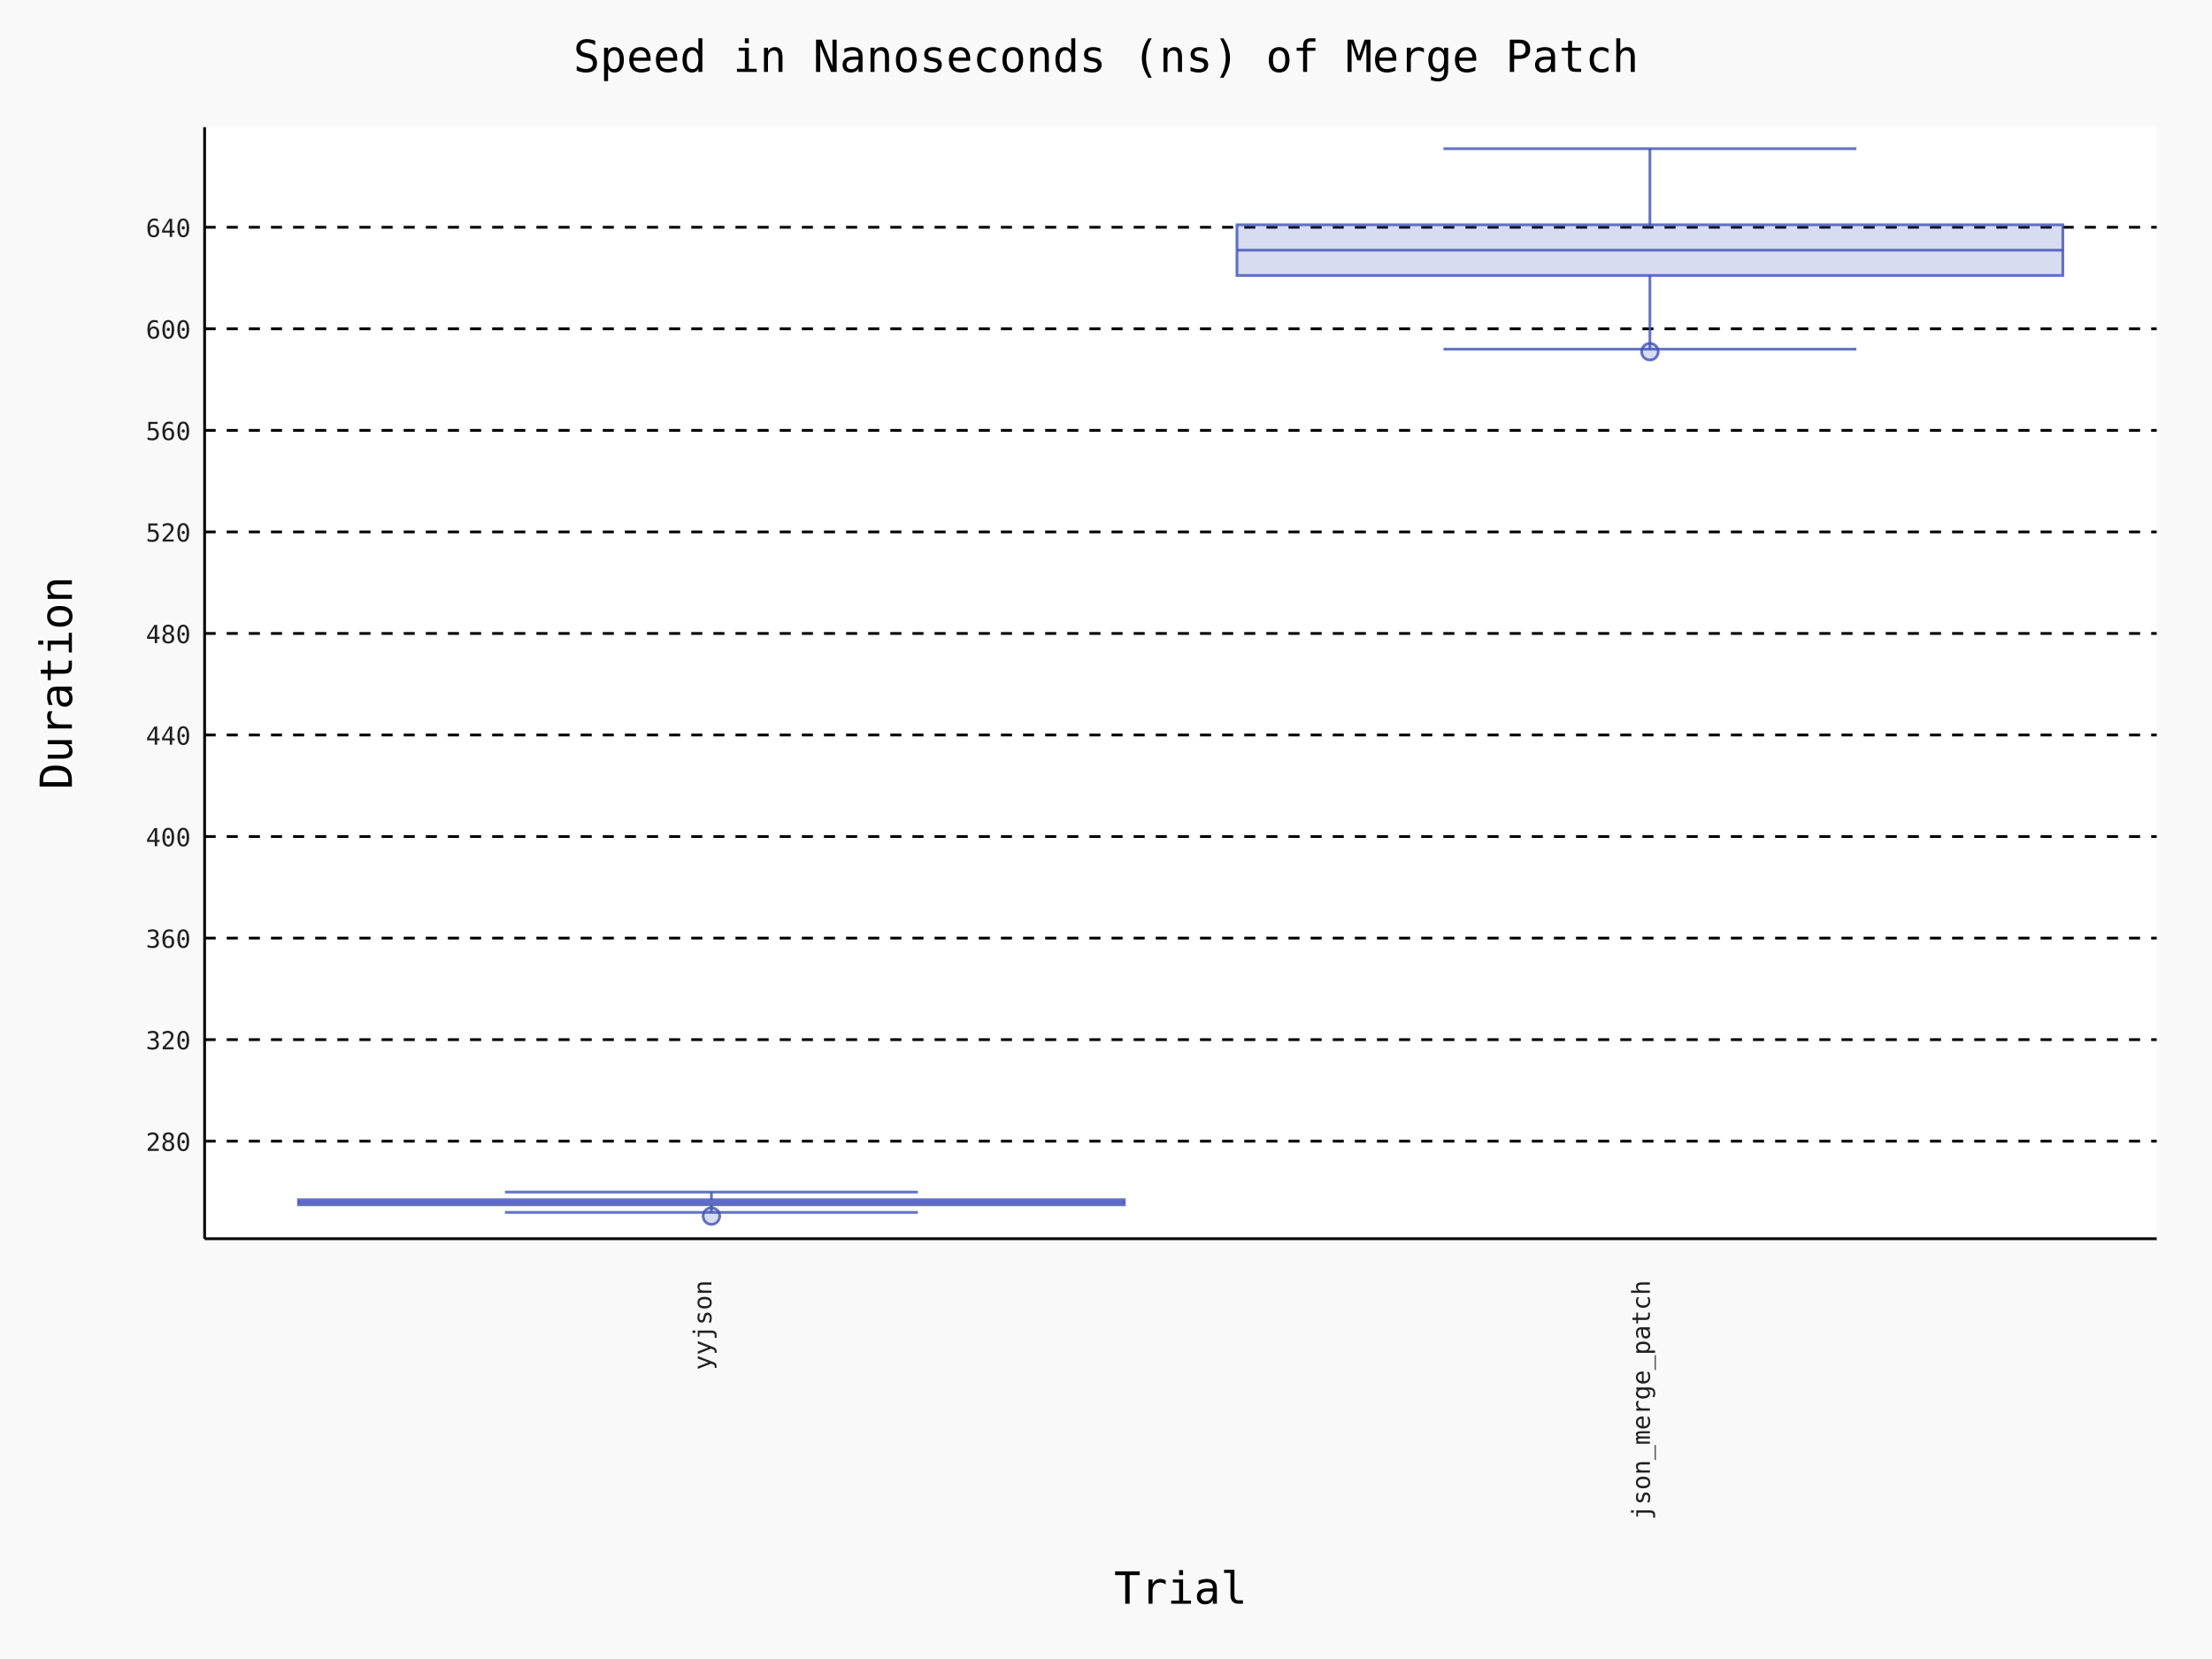
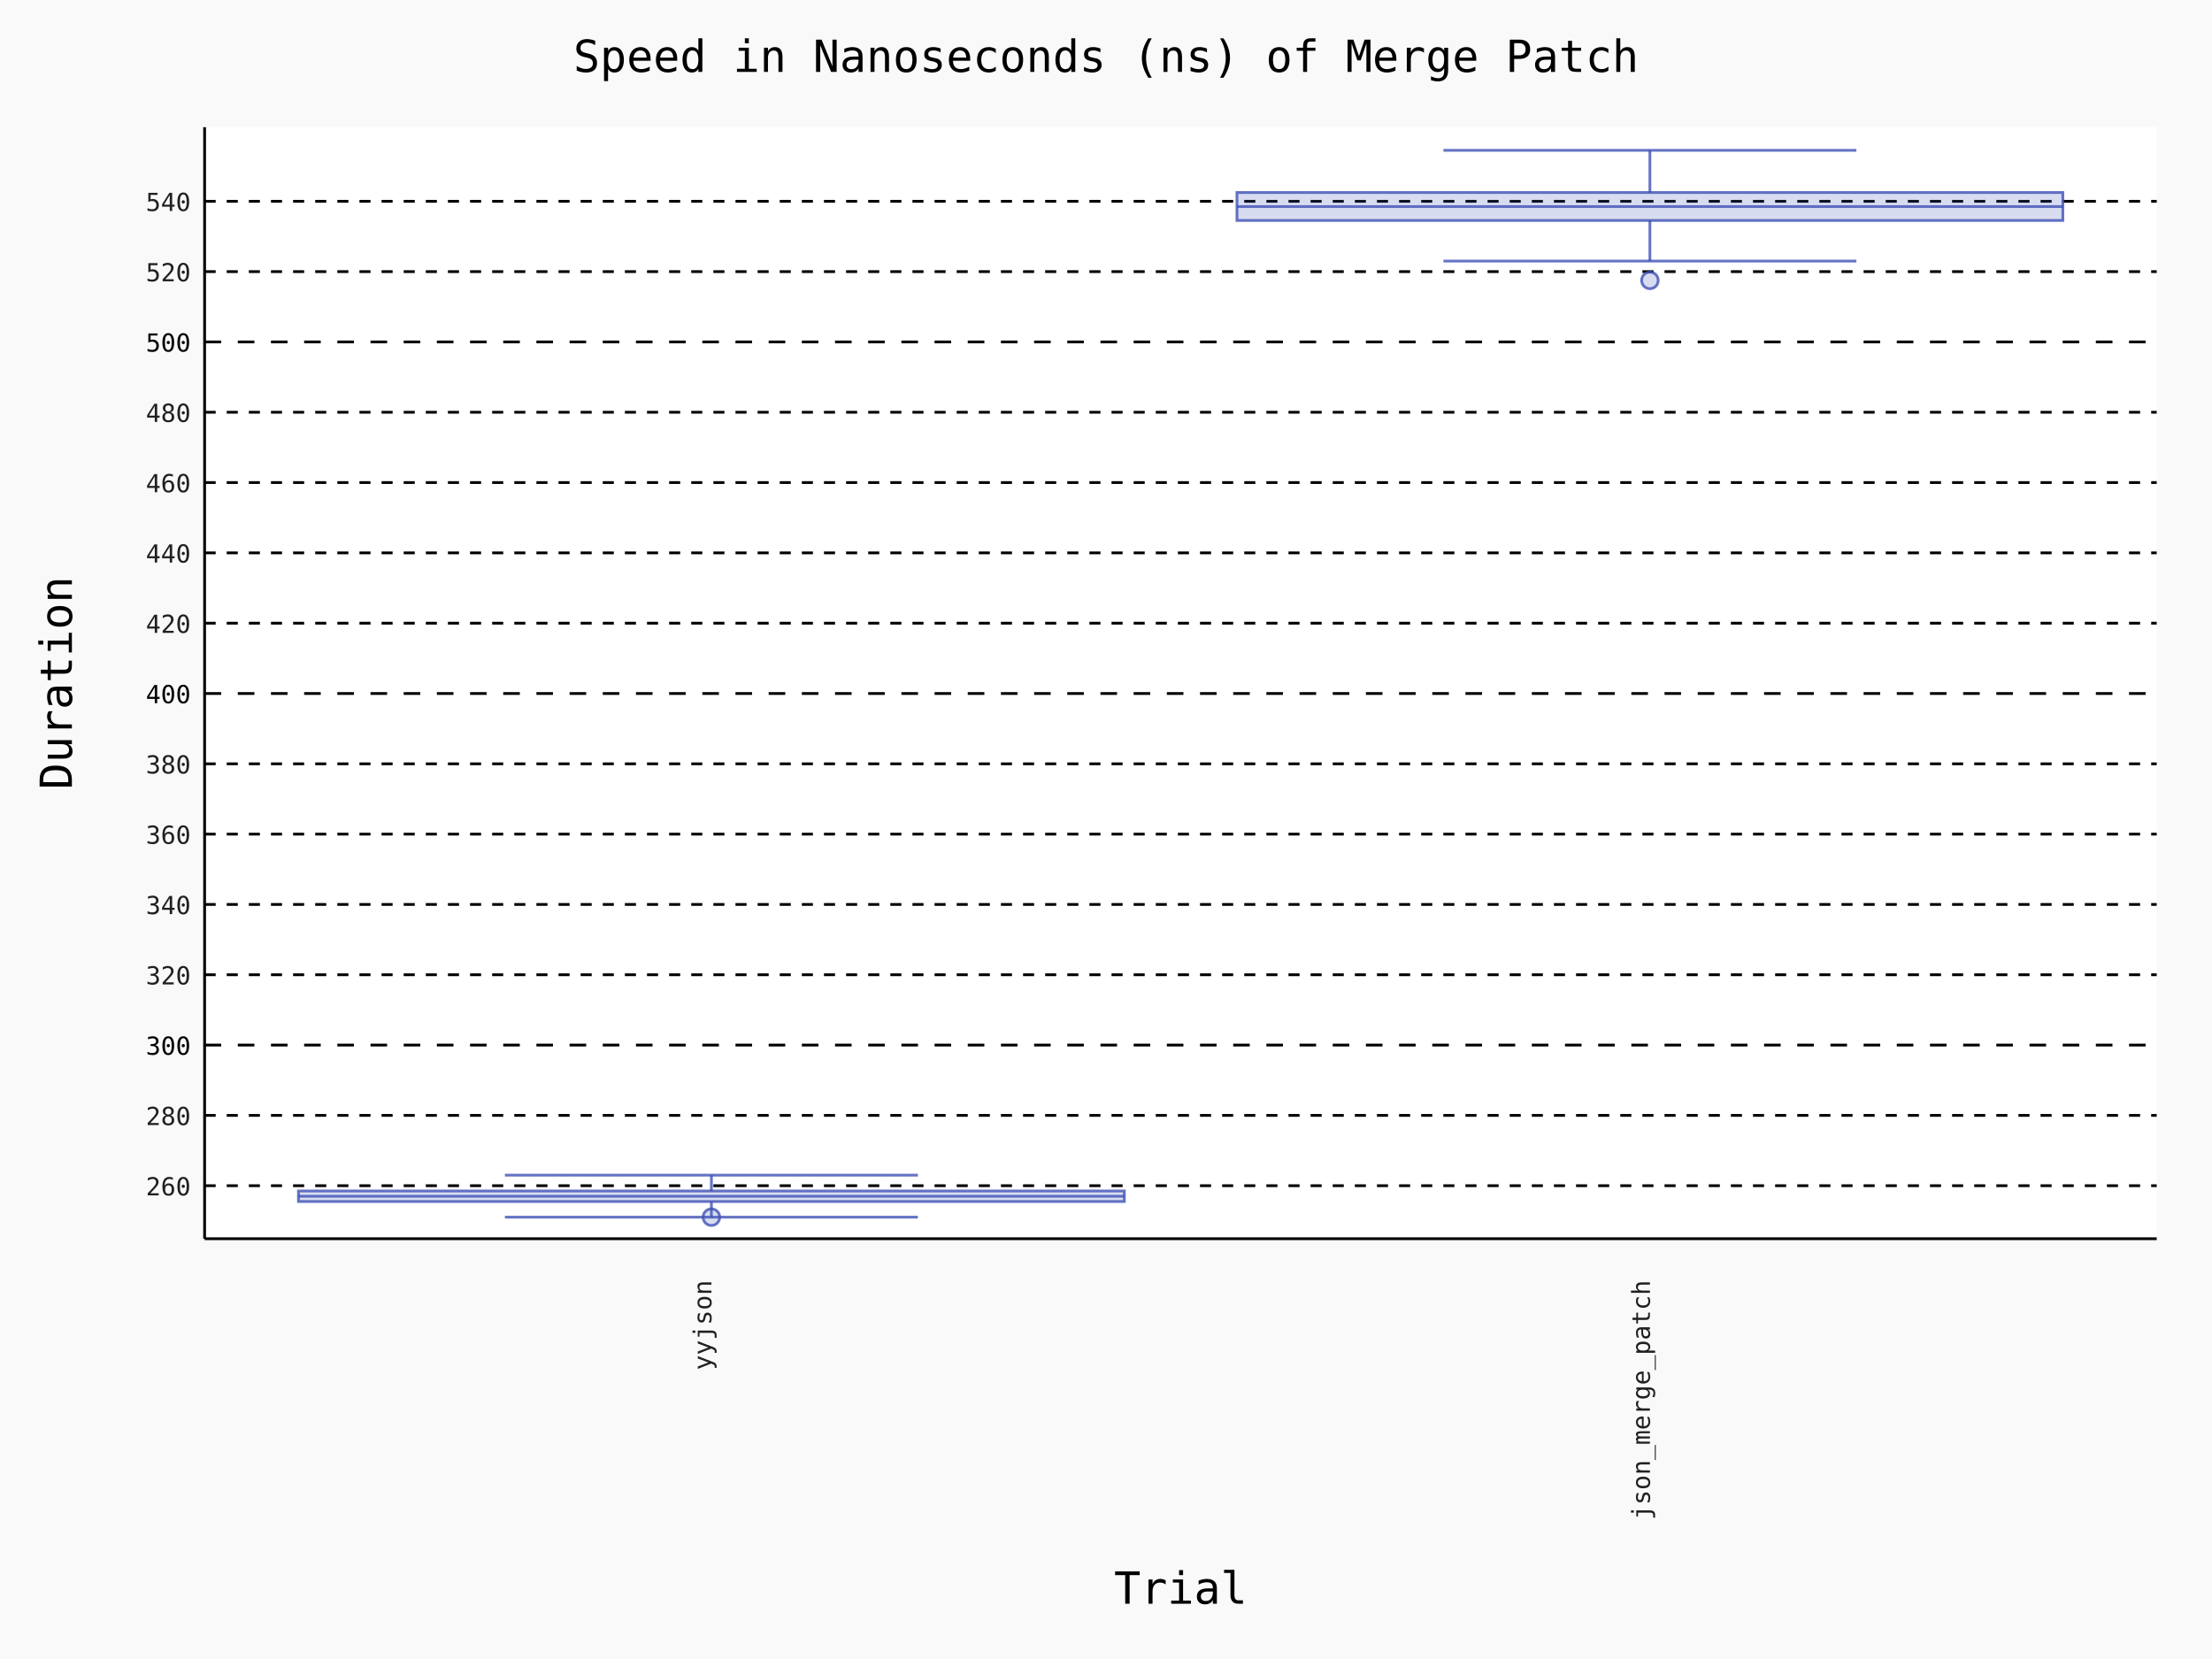
- <svg xmlns="http://www.w3.org/2000/svg" id="chart-8d850774-7b9b-46fb-8706-b9656c9a74ce" class="pygal-chart" viewBox="0 0 800 600">
+ <svg xmlns="http://www.w3.org/2000/svg" id="chart-bd28d817-124b-4af9-9bc3-6675206c16df" class="pygal-chart" viewBox="0 0 800 600">
  <defs>
-     <style type="text/css">#chart-8d850774-7b9b-46fb-8706-b9656c9a74ce{-webkit-user-select:none;-webkit-font-smoothing:antialiased;font-family:Consolas,"Deja Vu Sans Mono","Bitstream Vera Sans Mono","Courier New",monospace}#chart-8d850774-7b9b-46fb-8706-b9656c9a74ce .title{font-family:Consolas,"Deja Vu Sans Mono","Bitstream Vera Sans Mono","Courier New",monospace;font-size:16px}#chart-8d850774-7b9b-46fb-8706-b9656c9a74ce .legends .legend text{font-family:Consolas,"Deja Vu Sans Mono","Bitstream Vera Sans Mono","Courier New",monospace;font-size:14px}#chart-8d850774-7b9b-46fb-8706-b9656c9a74ce .axis text{font-family:Consolas,"Deja Vu Sans Mono","Bitstream Vera Sans Mono","Courier New",monospace;font-size:10px}#chart-8d850774-7b9b-46fb-8706-b9656c9a74ce .axis text.major{font-family:Consolas,"Deja Vu Sans Mono","Bitstream Vera Sans Mono","Courier New",monospace;font-size:10px}#chart-8d850774-7b9b-46fb-8706-b9656c9a74ce .text-overlay text.value{font-family:Consolas,"Deja Vu Sans Mono","Bitstream Vera Sans Mono","Courier New",monospace;font-size:16px}#chart-8d850774-7b9b-46fb-8706-b9656c9a74ce .text-overlay text.label{font-family:Consolas,"Deja Vu Sans Mono","Bitstream Vera Sans Mono","Courier New",monospace;font-size:10px}#chart-8d850774-7b9b-46fb-8706-b9656c9a74ce .tooltip{font-family:Consolas,"Deja Vu Sans Mono","Bitstream Vera Sans Mono","Courier New",monospace;font-size:14px}#chart-8d850774-7b9b-46fb-8706-b9656c9a74ce text.no_data{font-family:Consolas,"Deja Vu Sans Mono","Bitstream Vera Sans Mono","Courier New",monospace;font-size:64px}
- #chart-8d850774-7b9b-46fb-8706-b9656c9a74ce{background-color:rgba(249,249,249,1)}#chart-8d850774-7b9b-46fb-8706-b9656c9a74ce path,#chart-8d850774-7b9b-46fb-8706-b9656c9a74ce line,#chart-8d850774-7b9b-46fb-8706-b9656c9a74ce rect,#chart-8d850774-7b9b-46fb-8706-b9656c9a74ce circle{-webkit-transition:150ms;-moz-transition:150ms;transition:150ms}#chart-8d850774-7b9b-46fb-8706-b9656c9a74ce .graph &gt; .background{fill:rgba(249,249,249,1)}#chart-8d850774-7b9b-46fb-8706-b9656c9a74ce .plot &gt; .background{fill:rgba(255,255,255,1)}#chart-8d850774-7b9b-46fb-8706-b9656c9a74ce .graph{fill:rgba(0,0,0,.87)}#chart-8d850774-7b9b-46fb-8706-b9656c9a74ce text.no_data{fill:rgba(0,0,0,1)}#chart-8d850774-7b9b-46fb-8706-b9656c9a74ce .title{fill:rgba(0,0,0,1)}#chart-8d850774-7b9b-46fb-8706-b9656c9a74ce .legends .legend text{fill:rgba(0,0,0,.87)}#chart-8d850774-7b9b-46fb-8706-b9656c9a74ce .legends .legend:hover text{fill:rgba(0,0,0,1)}#chart-8d850774-7b9b-46fb-8706-b9656c9a74ce .axis .line{stroke:rgba(0,0,0,1)}#chart-8d850774-7b9b-46fb-8706-b9656c9a74ce .axis .guide.line{stroke:rgba(0,0,0,.54)}#chart-8d850774-7b9b-46fb-8706-b9656c9a74ce .axis .major.line{stroke:rgba(0,0,0,.87)}#chart-8d850774-7b9b-46fb-8706-b9656c9a74ce .axis text.major{fill:rgba(0,0,0,1)}#chart-8d850774-7b9b-46fb-8706-b9656c9a74ce .axis.y .guides:hover .guide.line,#chart-8d850774-7b9b-46fb-8706-b9656c9a74ce .line-graph .axis.x .guides:hover .guide.line,#chart-8d850774-7b9b-46fb-8706-b9656c9a74ce .stackedline-graph .axis.x .guides:hover .guide.line,#chart-8d850774-7b9b-46fb-8706-b9656c9a74ce .xy-graph .axis.x .guides:hover .guide.line{stroke:rgba(0,0,0,1)}#chart-8d850774-7b9b-46fb-8706-b9656c9a74ce .axis .guides:hover text{fill:rgba(0,0,0,1)}#chart-8d850774-7b9b-46fb-8706-b9656c9a74ce .reactive{fill-opacity:.7;stroke-opacity:.8;stroke-width:1}#chart-8d850774-7b9b-46fb-8706-b9656c9a74ce .ci{stroke:rgba(0,0,0,.87)}#chart-8d850774-7b9b-46fb-8706-b9656c9a74ce .reactive.active,#chart-8d850774-7b9b-46fb-8706-b9656c9a74ce .active .reactive{fill-opacity:.8;stroke-opacity:.9;stroke-width:4}#chart-8d850774-7b9b-46fb-8706-b9656c9a74ce .ci .reactive.active{stroke-width:1.5}#chart-8d850774-7b9b-46fb-8706-b9656c9a74ce .series text{fill:rgba(0,0,0,1)}#chart-8d850774-7b9b-46fb-8706-b9656c9a74ce .tooltip rect{fill:rgba(255,255,255,1);stroke:rgba(0,0,0,1);-webkit-transition:opacity 150ms;-moz-transition:opacity 150ms;transition:opacity 150ms}#chart-8d850774-7b9b-46fb-8706-b9656c9a74ce .tooltip .label{fill:rgba(0,0,0,.87)}#chart-8d850774-7b9b-46fb-8706-b9656c9a74ce .tooltip .label{fill:rgba(0,0,0,.87)}#chart-8d850774-7b9b-46fb-8706-b9656c9a74ce .tooltip .legend{font-size:.8em;fill:rgba(0,0,0,.54)}#chart-8d850774-7b9b-46fb-8706-b9656c9a74ce .tooltip .x_label{font-size:.6em;fill:rgba(0,0,0,1)}#chart-8d850774-7b9b-46fb-8706-b9656c9a74ce .tooltip .xlink{font-size:.5em;text-decoration:underline}#chart-8d850774-7b9b-46fb-8706-b9656c9a74ce .tooltip .value{font-size:1.5em}#chart-8d850774-7b9b-46fb-8706-b9656c9a74ce .bound{font-size:.5em}#chart-8d850774-7b9b-46fb-8706-b9656c9a74ce .max-value{font-size:.75em;fill:rgba(0,0,0,.54)}#chart-8d850774-7b9b-46fb-8706-b9656c9a74ce .map-element{fill:rgba(255,255,255,1);stroke:rgba(0,0,0,.54) !important}#chart-8d850774-7b9b-46fb-8706-b9656c9a74ce .map-element .reactive{fill-opacity:inherit;stroke-opacity:inherit}#chart-8d850774-7b9b-46fb-8706-b9656c9a74ce .color-0,#chart-8d850774-7b9b-46fb-8706-b9656c9a74ce .color-0 a:visited{stroke:#3F51B5;fill:#3F51B5}#chart-8d850774-7b9b-46fb-8706-b9656c9a74ce .color-1,#chart-8d850774-7b9b-46fb-8706-b9656c9a74ce .color-1 a:visited{stroke:#3F51B5;fill:#3F51B5}#chart-8d850774-7b9b-46fb-8706-b9656c9a74ce .text-overlay .color-0 text{fill:black}#chart-8d850774-7b9b-46fb-8706-b9656c9a74ce .text-overlay .color-1 text{fill:black}
- #chart-8d850774-7b9b-46fb-8706-b9656c9a74ce text.no_data{text-anchor:middle}#chart-8d850774-7b9b-46fb-8706-b9656c9a74ce .guide.line{fill:none}#chart-8d850774-7b9b-46fb-8706-b9656c9a74ce .centered{text-anchor:middle}#chart-8d850774-7b9b-46fb-8706-b9656c9a74ce .title{text-anchor:middle}#chart-8d850774-7b9b-46fb-8706-b9656c9a74ce .legends .legend text{fill-opacity:1}#chart-8d850774-7b9b-46fb-8706-b9656c9a74ce .axis.x text{text-anchor:middle}#chart-8d850774-7b9b-46fb-8706-b9656c9a74ce .axis.x:not(.web) text[transform]{text-anchor:start}#chart-8d850774-7b9b-46fb-8706-b9656c9a74ce .axis.x:not(.web) text[transform].backwards{text-anchor:end}#chart-8d850774-7b9b-46fb-8706-b9656c9a74ce .axis.y text{text-anchor:end}#chart-8d850774-7b9b-46fb-8706-b9656c9a74ce .axis.y text[transform].backwards{text-anchor:start}#chart-8d850774-7b9b-46fb-8706-b9656c9a74ce .axis.y2 text{text-anchor:start}#chart-8d850774-7b9b-46fb-8706-b9656c9a74ce .axis.y2 text[transform].backwards{text-anchor:end}#chart-8d850774-7b9b-46fb-8706-b9656c9a74ce .axis .guide.line{stroke-dasharray:4,4;stroke:black}#chart-8d850774-7b9b-46fb-8706-b9656c9a74ce .axis .major.guide.line{stroke-dasharray:6,6;stroke:black}#chart-8d850774-7b9b-46fb-8706-b9656c9a74ce .horizontal .axis.y .guide.line,#chart-8d850774-7b9b-46fb-8706-b9656c9a74ce .horizontal .axis.y2 .guide.line,#chart-8d850774-7b9b-46fb-8706-b9656c9a74ce .vertical .axis.x .guide.line{opacity:0}#chart-8d850774-7b9b-46fb-8706-b9656c9a74ce .horizontal .axis.always_show .guide.line,#chart-8d850774-7b9b-46fb-8706-b9656c9a74ce .vertical .axis.always_show .guide.line{opacity:1 !important}#chart-8d850774-7b9b-46fb-8706-b9656c9a74ce .axis.y .guides:hover .guide.line,#chart-8d850774-7b9b-46fb-8706-b9656c9a74ce .axis.y2 .guides:hover .guide.line,#chart-8d850774-7b9b-46fb-8706-b9656c9a74ce .axis.x .guides:hover .guide.line{opacity:1}#chart-8d850774-7b9b-46fb-8706-b9656c9a74ce .axis .guides:hover text{opacity:1}#chart-8d850774-7b9b-46fb-8706-b9656c9a74ce .nofill{fill:none}#chart-8d850774-7b9b-46fb-8706-b9656c9a74ce .subtle-fill{fill-opacity:.2}#chart-8d850774-7b9b-46fb-8706-b9656c9a74ce .dot{stroke-width:1px;fill-opacity:1;stroke-opacity:1}#chart-8d850774-7b9b-46fb-8706-b9656c9a74ce .dot.active{stroke-width:5px}#chart-8d850774-7b9b-46fb-8706-b9656c9a74ce .dot.negative{fill:transparent}#chart-8d850774-7b9b-46fb-8706-b9656c9a74ce text,#chart-8d850774-7b9b-46fb-8706-b9656c9a74ce tspan{stroke:none !important}#chart-8d850774-7b9b-46fb-8706-b9656c9a74ce .series text.active{opacity:1}#chart-8d850774-7b9b-46fb-8706-b9656c9a74ce .tooltip rect{fill-opacity:.95;stroke-width:.5}#chart-8d850774-7b9b-46fb-8706-b9656c9a74ce .tooltip text{fill-opacity:1}#chart-8d850774-7b9b-46fb-8706-b9656c9a74ce .showable{visibility:hidden}#chart-8d850774-7b9b-46fb-8706-b9656c9a74ce .showable.shown{visibility:visible}#chart-8d850774-7b9b-46fb-8706-b9656c9a74ce .gauge-background{fill:rgba(229,229,229,1);stroke:none}#chart-8d850774-7b9b-46fb-8706-b9656c9a74ce .bg-lines{stroke:rgba(249,249,249,1);stroke-width:2px}
+     <style type="text/css">#chart-bd28d817-124b-4af9-9bc3-6675206c16df{-webkit-user-select:none;-webkit-font-smoothing:antialiased;font-family:Consolas,"Deja Vu Sans Mono","Bitstream Vera Sans Mono","Courier New",monospace}#chart-bd28d817-124b-4af9-9bc3-6675206c16df .title{font-family:Consolas,"Deja Vu Sans Mono","Bitstream Vera Sans Mono","Courier New",monospace;font-size:16px}#chart-bd28d817-124b-4af9-9bc3-6675206c16df .legends .legend text{font-family:Consolas,"Deja Vu Sans Mono","Bitstream Vera Sans Mono","Courier New",monospace;font-size:14px}#chart-bd28d817-124b-4af9-9bc3-6675206c16df .axis text{font-family:Consolas,"Deja Vu Sans Mono","Bitstream Vera Sans Mono","Courier New",monospace;font-size:10px}#chart-bd28d817-124b-4af9-9bc3-6675206c16df .axis text.major{font-family:Consolas,"Deja Vu Sans Mono","Bitstream Vera Sans Mono","Courier New",monospace;font-size:10px}#chart-bd28d817-124b-4af9-9bc3-6675206c16df .text-overlay text.value{font-family:Consolas,"Deja Vu Sans Mono","Bitstream Vera Sans Mono","Courier New",monospace;font-size:16px}#chart-bd28d817-124b-4af9-9bc3-6675206c16df .text-overlay text.label{font-family:Consolas,"Deja Vu Sans Mono","Bitstream Vera Sans Mono","Courier New",monospace;font-size:10px}#chart-bd28d817-124b-4af9-9bc3-6675206c16df .tooltip{font-family:Consolas,"Deja Vu Sans Mono","Bitstream Vera Sans Mono","Courier New",monospace;font-size:14px}#chart-bd28d817-124b-4af9-9bc3-6675206c16df text.no_data{font-family:Consolas,"Deja Vu Sans Mono","Bitstream Vera Sans Mono","Courier New",monospace;font-size:64px}
+ #chart-bd28d817-124b-4af9-9bc3-6675206c16df{background-color:rgba(249,249,249,1)}#chart-bd28d817-124b-4af9-9bc3-6675206c16df path,#chart-bd28d817-124b-4af9-9bc3-6675206c16df line,#chart-bd28d817-124b-4af9-9bc3-6675206c16df rect,#chart-bd28d817-124b-4af9-9bc3-6675206c16df circle{-webkit-transition:150ms;-moz-transition:150ms;transition:150ms}#chart-bd28d817-124b-4af9-9bc3-6675206c16df .graph &gt; .background{fill:rgba(249,249,249,1)}#chart-bd28d817-124b-4af9-9bc3-6675206c16df .plot &gt; .background{fill:rgba(255,255,255,1)}#chart-bd28d817-124b-4af9-9bc3-6675206c16df .graph{fill:rgba(0,0,0,.87)}#chart-bd28d817-124b-4af9-9bc3-6675206c16df text.no_data{fill:rgba(0,0,0,1)}#chart-bd28d817-124b-4af9-9bc3-6675206c16df .title{fill:rgba(0,0,0,1)}#chart-bd28d817-124b-4af9-9bc3-6675206c16df .legends .legend text{fill:rgba(0,0,0,.87)}#chart-bd28d817-124b-4af9-9bc3-6675206c16df .legends .legend:hover text{fill:rgba(0,0,0,1)}#chart-bd28d817-124b-4af9-9bc3-6675206c16df .axis .line{stroke:rgba(0,0,0,1)}#chart-bd28d817-124b-4af9-9bc3-6675206c16df .axis .guide.line{stroke:rgba(0,0,0,.54)}#chart-bd28d817-124b-4af9-9bc3-6675206c16df .axis .major.line{stroke:rgba(0,0,0,.87)}#chart-bd28d817-124b-4af9-9bc3-6675206c16df .axis text.major{fill:rgba(0,0,0,1)}#chart-bd28d817-124b-4af9-9bc3-6675206c16df .axis.y .guides:hover .guide.line,#chart-bd28d817-124b-4af9-9bc3-6675206c16df .line-graph .axis.x .guides:hover .guide.line,#chart-bd28d817-124b-4af9-9bc3-6675206c16df .stackedline-graph .axis.x .guides:hover .guide.line,#chart-bd28d817-124b-4af9-9bc3-6675206c16df .xy-graph .axis.x .guides:hover .guide.line{stroke:rgba(0,0,0,1)}#chart-bd28d817-124b-4af9-9bc3-6675206c16df .axis .guides:hover text{fill:rgba(0,0,0,1)}#chart-bd28d817-124b-4af9-9bc3-6675206c16df .reactive{fill-opacity:.7;stroke-opacity:.8;stroke-width:1}#chart-bd28d817-124b-4af9-9bc3-6675206c16df .ci{stroke:rgba(0,0,0,.87)}#chart-bd28d817-124b-4af9-9bc3-6675206c16df .reactive.active,#chart-bd28d817-124b-4af9-9bc3-6675206c16df .active .reactive{fill-opacity:.8;stroke-opacity:.9;stroke-width:4}#chart-bd28d817-124b-4af9-9bc3-6675206c16df .ci .reactive.active{stroke-width:1.5}#chart-bd28d817-124b-4af9-9bc3-6675206c16df .series text{fill:rgba(0,0,0,1)}#chart-bd28d817-124b-4af9-9bc3-6675206c16df .tooltip rect{fill:rgba(255,255,255,1);stroke:rgba(0,0,0,1);-webkit-transition:opacity 150ms;-moz-transition:opacity 150ms;transition:opacity 150ms}#chart-bd28d817-124b-4af9-9bc3-6675206c16df .tooltip .label{fill:rgba(0,0,0,.87)}#chart-bd28d817-124b-4af9-9bc3-6675206c16df .tooltip .label{fill:rgba(0,0,0,.87)}#chart-bd28d817-124b-4af9-9bc3-6675206c16df .tooltip .legend{font-size:.8em;fill:rgba(0,0,0,.54)}#chart-bd28d817-124b-4af9-9bc3-6675206c16df .tooltip .x_label{font-size:.6em;fill:rgba(0,0,0,1)}#chart-bd28d817-124b-4af9-9bc3-6675206c16df .tooltip .xlink{font-size:.5em;text-decoration:underline}#chart-bd28d817-124b-4af9-9bc3-6675206c16df .tooltip .value{font-size:1.5em}#chart-bd28d817-124b-4af9-9bc3-6675206c16df .bound{font-size:.5em}#chart-bd28d817-124b-4af9-9bc3-6675206c16df .max-value{font-size:.75em;fill:rgba(0,0,0,.54)}#chart-bd28d817-124b-4af9-9bc3-6675206c16df .map-element{fill:rgba(255,255,255,1);stroke:rgba(0,0,0,.54) !important}#chart-bd28d817-124b-4af9-9bc3-6675206c16df .map-element .reactive{fill-opacity:inherit;stroke-opacity:inherit}#chart-bd28d817-124b-4af9-9bc3-6675206c16df .color-0,#chart-bd28d817-124b-4af9-9bc3-6675206c16df .color-0 a:visited{stroke:#3F51B5;fill:#3F51B5}#chart-bd28d817-124b-4af9-9bc3-6675206c16df .color-1,#chart-bd28d817-124b-4af9-9bc3-6675206c16df .color-1 a:visited{stroke:#3F51B5;fill:#3F51B5}#chart-bd28d817-124b-4af9-9bc3-6675206c16df .text-overlay .color-0 text{fill:black}#chart-bd28d817-124b-4af9-9bc3-6675206c16df .text-overlay .color-1 text{fill:black}
+ #chart-bd28d817-124b-4af9-9bc3-6675206c16df text.no_data{text-anchor:middle}#chart-bd28d817-124b-4af9-9bc3-6675206c16df .guide.line{fill:none}#chart-bd28d817-124b-4af9-9bc3-6675206c16df .centered{text-anchor:middle}#chart-bd28d817-124b-4af9-9bc3-6675206c16df .title{text-anchor:middle}#chart-bd28d817-124b-4af9-9bc3-6675206c16df .legends .legend text{fill-opacity:1}#chart-bd28d817-124b-4af9-9bc3-6675206c16df .axis.x text{text-anchor:middle}#chart-bd28d817-124b-4af9-9bc3-6675206c16df .axis.x:not(.web) text[transform]{text-anchor:start}#chart-bd28d817-124b-4af9-9bc3-6675206c16df .axis.x:not(.web) text[transform].backwards{text-anchor:end}#chart-bd28d817-124b-4af9-9bc3-6675206c16df .axis.y text{text-anchor:end}#chart-bd28d817-124b-4af9-9bc3-6675206c16df .axis.y text[transform].backwards{text-anchor:start}#chart-bd28d817-124b-4af9-9bc3-6675206c16df .axis.y2 text{text-anchor:start}#chart-bd28d817-124b-4af9-9bc3-6675206c16df .axis.y2 text[transform].backwards{text-anchor:end}#chart-bd28d817-124b-4af9-9bc3-6675206c16df .axis .guide.line{stroke-dasharray:4,4;stroke:black}#chart-bd28d817-124b-4af9-9bc3-6675206c16df .axis .major.guide.line{stroke-dasharray:6,6;stroke:black}#chart-bd28d817-124b-4af9-9bc3-6675206c16df .horizontal .axis.y .guide.line,#chart-bd28d817-124b-4af9-9bc3-6675206c16df .horizontal .axis.y2 .guide.line,#chart-bd28d817-124b-4af9-9bc3-6675206c16df .vertical .axis.x .guide.line{opacity:0}#chart-bd28d817-124b-4af9-9bc3-6675206c16df .horizontal .axis.always_show .guide.line,#chart-bd28d817-124b-4af9-9bc3-6675206c16df .vertical .axis.always_show .guide.line{opacity:1 !important}#chart-bd28d817-124b-4af9-9bc3-6675206c16df .axis.y .guides:hover .guide.line,#chart-bd28d817-124b-4af9-9bc3-6675206c16df .axis.y2 .guides:hover .guide.line,#chart-bd28d817-124b-4af9-9bc3-6675206c16df .axis.x .guides:hover .guide.line{opacity:1}#chart-bd28d817-124b-4af9-9bc3-6675206c16df .axis .guides:hover text{opacity:1}#chart-bd28d817-124b-4af9-9bc3-6675206c16df .nofill{fill:none}#chart-bd28d817-124b-4af9-9bc3-6675206c16df .subtle-fill{fill-opacity:.2}#chart-bd28d817-124b-4af9-9bc3-6675206c16df .dot{stroke-width:1px;fill-opacity:1;stroke-opacity:1}#chart-bd28d817-124b-4af9-9bc3-6675206c16df .dot.active{stroke-width:5px}#chart-bd28d817-124b-4af9-9bc3-6675206c16df .dot.negative{fill:transparent}#chart-bd28d817-124b-4af9-9bc3-6675206c16df text,#chart-bd28d817-124b-4af9-9bc3-6675206c16df tspan{stroke:none !important}#chart-bd28d817-124b-4af9-9bc3-6675206c16df .series text.active{opacity:1}#chart-bd28d817-124b-4af9-9bc3-6675206c16df .tooltip rect{fill-opacity:.95;stroke-width:.5}#chart-bd28d817-124b-4af9-9bc3-6675206c16df .tooltip text{fill-opacity:1}#chart-bd28d817-124b-4af9-9bc3-6675206c16df .showable{visibility:hidden}#chart-bd28d817-124b-4af9-9bc3-6675206c16df .showable.shown{visibility:visible}#chart-bd28d817-124b-4af9-9bc3-6675206c16df .gauge-background{fill:rgba(229,229,229,1);stroke:none}#chart-bd28d817-124b-4af9-9bc3-6675206c16df .bg-lines{stroke:rgba(249,249,249,1);stroke-width:2px}
.tooltip .value{font-size:1em !important}.axis text{font-size:9px !important}</style>
  </defs>
  <g class="graph custombox-graph vertical">
    <rect x="0" y="0" width="800" height="600" class="background" />
    <g transform="translate(74, 46)" class="plot">
      <rect x="0" y="0" width="706.0" height="402.0" class="background" />
      <g class="axis y always_show">
        <path d="M0 402 h706" class="line" />
        <g class="guides">
-           <path d="M0 366.725 h706" class="guide line" />
-           <text x="-5" y="370.225" class="">280</text>
+           <path d="M0 382.826 h706" class="guide line" />
+           <text x="-5" y="386.326" class="">260</text>
        </g>
        <g class="guides">
-           <path d="M0 329.999 h706" class="guide line" />
-           <text x="-5" y="333.499" class="">320</text>
+           <path d="M0 357.395 h706" class="guide line" />
+           <text x="-5" y="360.895" class="">280</text>
        </g>
        <g class="guides">
-           <path d="M0 293.273 h706" class="guide line" />
-           <text x="-5" y="296.773" class="">360</text>
+           <path d="M0 331.965 h706" class="major guide line" />
+           <text x="-5" y="335.465" class="major">300</text>
        </g>
        <g class="guides">
-           <path d="M0 256.548 h706" class="guide line" />
-           <text x="-5" y="260.048" class="">400</text>
+           <path d="M0 306.535 h706" class="guide line" />
+           <text x="-5" y="310.035" class="">320</text>
        </g>
        <g class="guides">
-           <path d="M0 219.822 h706" class="guide line" />
-           <text x="-5" y="223.322" class="">440</text>
+           <path d="M0 281.105 h706" class="guide line" />
+           <text x="-5" y="284.605" class="">340</text>
        </g>
        <g class="guides">
-           <path d="M0 183.096 h706" class="guide line" />
-           <text x="-5" y="186.596" class="">480</text>
+           <path d="M0 255.675 h706" class="guide line" />
+           <text x="-5" y="259.175" class="">360</text>
        </g>
        <g class="guides">
-           <path d="M0 146.37 h706" class="guide line" />
-           <text x="-5" y="149.87" class="">520</text>
+           <path d="M0 230.245 h706" class="guide line" />
+           <text x="-5" y="233.745" class="">380</text>
        </g>
        <g class="guides">
-           <path d="M0 109.645 h706" class="guide line" />
-           <text x="-5" y="113.145" class="">560</text>
+           <path d="M0 204.815 h706" class="major guide line" />
+           <text x="-5" y="208.315" class="major">400</text>
        </g>
        <g class="guides">
-           <path d="M0 72.919 h706" class="guide line" />
-           <text x="-5" y="76.419" class="">600</text>
+           <path d="M0 179.384 h706" class="guide line" />
+           <text x="-5" y="182.884" class="">420</text>
        </g>
        <g class="guides">
-           <path d="M0 36.193 h706" class="guide line" />
-           <text x="-5" y="39.693" class="">640</text>
+           <path d="M0 153.954 h706" class="guide line" />
+           <text x="-5" y="157.454" class="">440</text>
+         </g>
+         <g class="guides">
+           <path d="M0 128.524 h706" class="guide line" />
+           <text x="-5" y="132.024" class="">460</text>
+         </g>
+         <g class="guides">
+           <path d="M0 103.094 h706" class="guide line" />
+           <text x="-5" y="106.594" class="">480</text>
+         </g>
+         <g class="guides">
+           <path d="M0 77.664 h706" class="major guide line" />
+           <text x="-5" y="81.164" class="major">500</text>
+         </g>
+         <g class="guides">
+           <path d="M0 52.234 h706" class="guide line" />
+           <text x="-5" y="55.734" class="">520</text>
+         </g>
+         <g class="guides">
+           <path d="M0 26.803 h706" class="guide line" />
+           <text x="-5" y="30.303" class="">540</text>
        </g>
      </g>
      <g class="axis x">
        <path d="M0 0 v402" class="line" />
        <g class="guides">
          <path d="M183.288 0 v402" class="guide line" />
          <text x="183.288" y="417.0" class="backwards" transform="rotate(270 183.2885 417)">yyjson</text>
        </g>
        <g class="guides">
          <path d="M522.712 0 v402" class="guide line" />
          <text x="522.712" y="417.0" class="backwards" transform="rotate(270 522.7115 417)">json_merge_patch</text>
        </g>
      </g>
      <g class="series serie-0 color-0">
        <g class="boxes">
          <g class="box">
-             <path stroke-width="3" d="M108.615 392.477 L257.962 392.477" class="reactive tooltip-trigger" />
-             <path stroke-width="3" d="M33.942 388.808 L332.635 388.808" class="reactive tooltip-trigger" />
-             <path stroke-width="3" d="M108.615 385.134 L257.962 385.134" class="reactive tooltip-trigger" />
-             <path stroke-width="2" d="M183.288 392.477 L183.288 389.725" class="reactive tooltip-trigger" />
-             <path stroke-width="2" d="M183.288 385.134 L183.288 387.889" class="reactive tooltip-trigger" />
-             <rect x="33.942" y="387.889" height="1.836" width="298.692" class="subtle-fill reactive tooltip-trigger" />
-             <circle cx="183.288" cy="393.811" r="3" class="subtle-fill reactive tooltip-trigger" />
-             <circle cx="183.288" cy="-971.241" r="3" class="subtle-fill reactive tooltip-trigger" />
+             <path stroke-width="3" d="M108.615 394.206 L257.962 394.206" class="reactive tooltip-trigger" />
+             <path stroke-width="3" d="M33.942 386.64 L332.635 386.64" class="reactive tooltip-trigger" />
+             <path stroke-width="3" d="M108.615 379.012 L257.962 379.012" class="reactive tooltip-trigger" />
+             <path stroke-width="2" d="M183.288 394.206 L183.288 388.546" class="reactive tooltip-trigger" />
+             <path stroke-width="2" d="M183.288 379.012 L183.288 384.733" class="reactive tooltip-trigger" />
+             <rect x="33.942" y="384.733" height="3.813" width="298.692" class="subtle-fill reactive tooltip-trigger" />
+             <circle cx="183.288" cy="394.206" r="3" class="subtle-fill reactive tooltip-trigger" />
+             <circle cx="183.288" cy="-1228.239" r="3" class="subtle-fill reactive tooltip-trigger" />
          </g>
        </g>
      </g>
      <g class="series serie-1 color-1">
        <g class="boxes">
          <g class="box">
-             <path stroke-width="3" d="M448.038 80.29 L597.385 80.29" class="reactive tooltip-trigger" />
-             <path stroke-width="3" d="M373.365 44.483 L672.058 44.483" class="reactive tooltip-trigger" />
-             <path stroke-width="3" d="M448.038 7.768 L597.385 7.768" class="reactive tooltip-trigger" />
-             <path stroke-width="2" d="M522.712 80.29 L522.712 53.622" class="reactive tooltip-trigger" />
-             <path stroke-width="2" d="M522.712 7.768 L522.712 35.291" class="reactive tooltip-trigger" />
-             <rect x="373.365" y="35.291" height="18.331" width="298.692" class="subtle-fill reactive tooltip-trigger" />
-             <circle cx="522.712" cy="81.198" r="3" class="subtle-fill reactive tooltip-trigger" />
-             <circle cx="522.712" cy="-7140.019" r="3" class="subtle-fill reactive tooltip-trigger" />
+             <path stroke-width="3" d="M448.038 48.421 L597.385 48.421" class="reactive tooltip-trigger" />
+             <path stroke-width="3" d="M373.365 28.711 L672.058 28.711" class="reactive tooltip-trigger" />
+             <path stroke-width="3" d="M448.038 8.367 L597.385 8.367" class="reactive tooltip-trigger" />
+             <path stroke-width="2" d="M522.712 48.421 L522.712 33.733" class="reactive tooltip-trigger" />
+             <path stroke-width="2" d="M522.712 8.367 L522.712 23.625" class="reactive tooltip-trigger" />
+             <rect x="373.365" y="23.625" height="10.108" width="298.692" class="subtle-fill reactive tooltip-trigger" />
+             <circle cx="522.712" cy="55.411" r="3" class="subtle-fill reactive tooltip-trigger" />
+             <circle cx="522.712" cy="-9433.344" r="3" class="subtle-fill reactive tooltip-trigger" />
          </g>
        </g>
      </g>
    </g>
    <g class="titles">
      <text x="400.0" y="26" class="title plot_title">Speed in Nanoseconds (ns) of Merge Patch</text>
      <text x="427.0" y="580.0" class="title">Trial</text>
      <text x="0" y="273.0" class="title" transform="rotate(-90 0 247)">Duration</text>
    </g>
    <g transform="translate(74, 46)" class="plot overlay">
      <g class="series serie-0 color-0" />
      <g class="series serie-1 color-1" />
    </g>
    <g transform="translate(74, 46)" class="plot text-overlay">
      <g class="series serie-0 color-0" />
      <g class="series serie-1 color-1" />
    </g>
    <g transform="translate(74, 46)" class="plot tooltip-overlay">
      <g transform="translate(0 0)" style="opacity: 0" class="tooltip">
        <rect rx="0" ry="0" width="0" height="0" class="tooltip-box" />
        <g class="text" />
      </g>
    </g>
  </g>
</svg>
